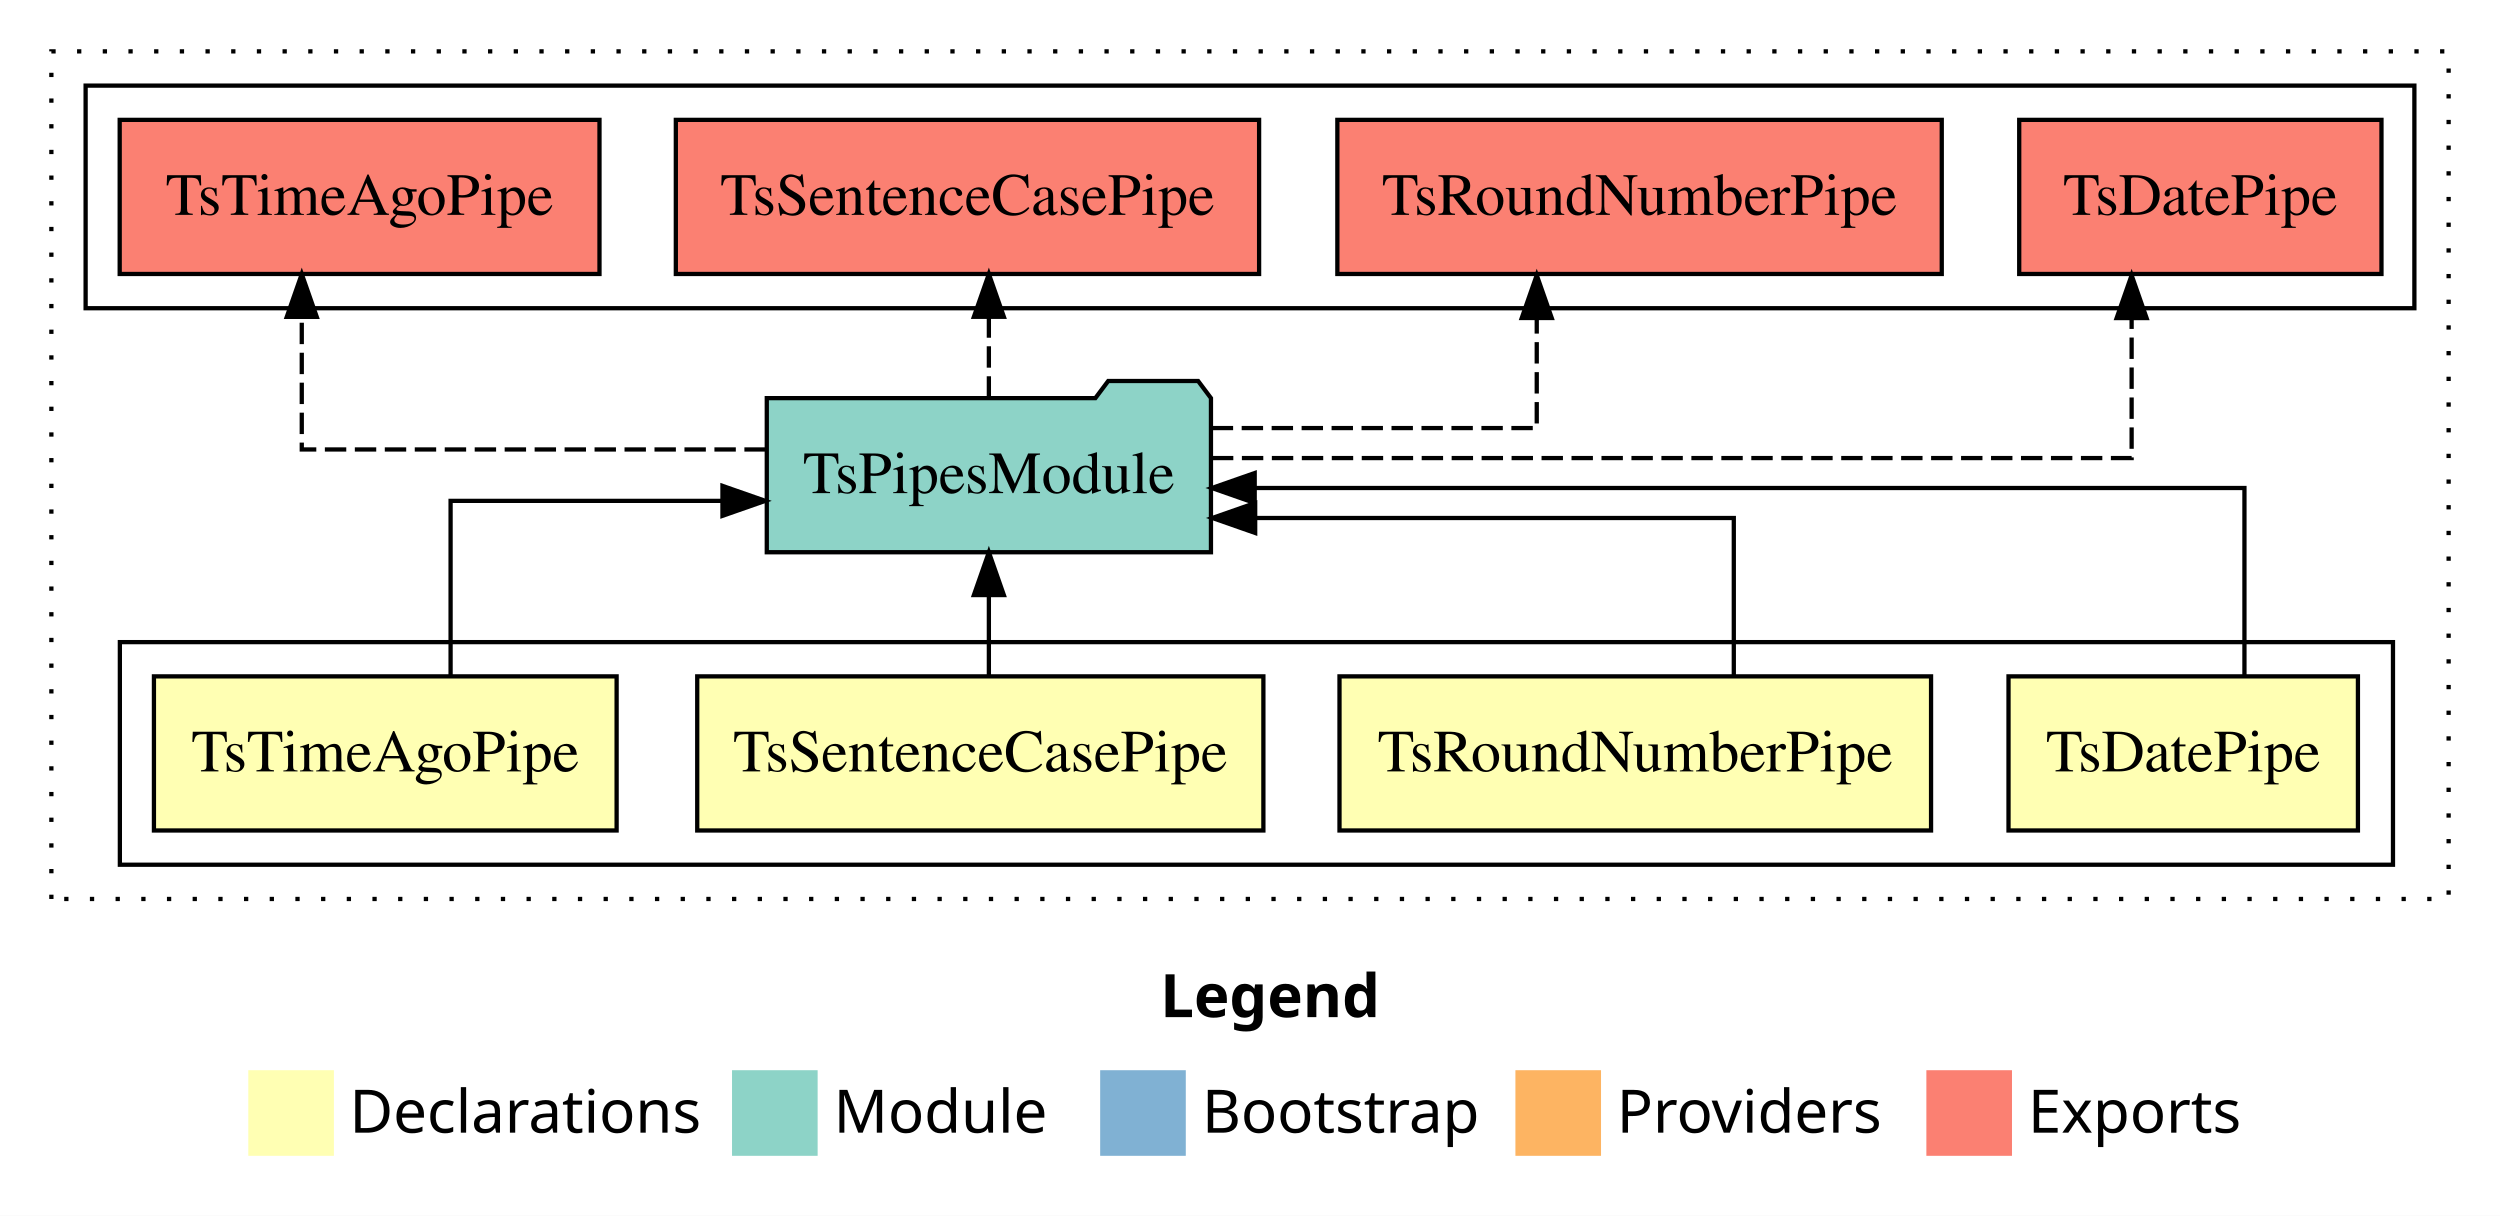
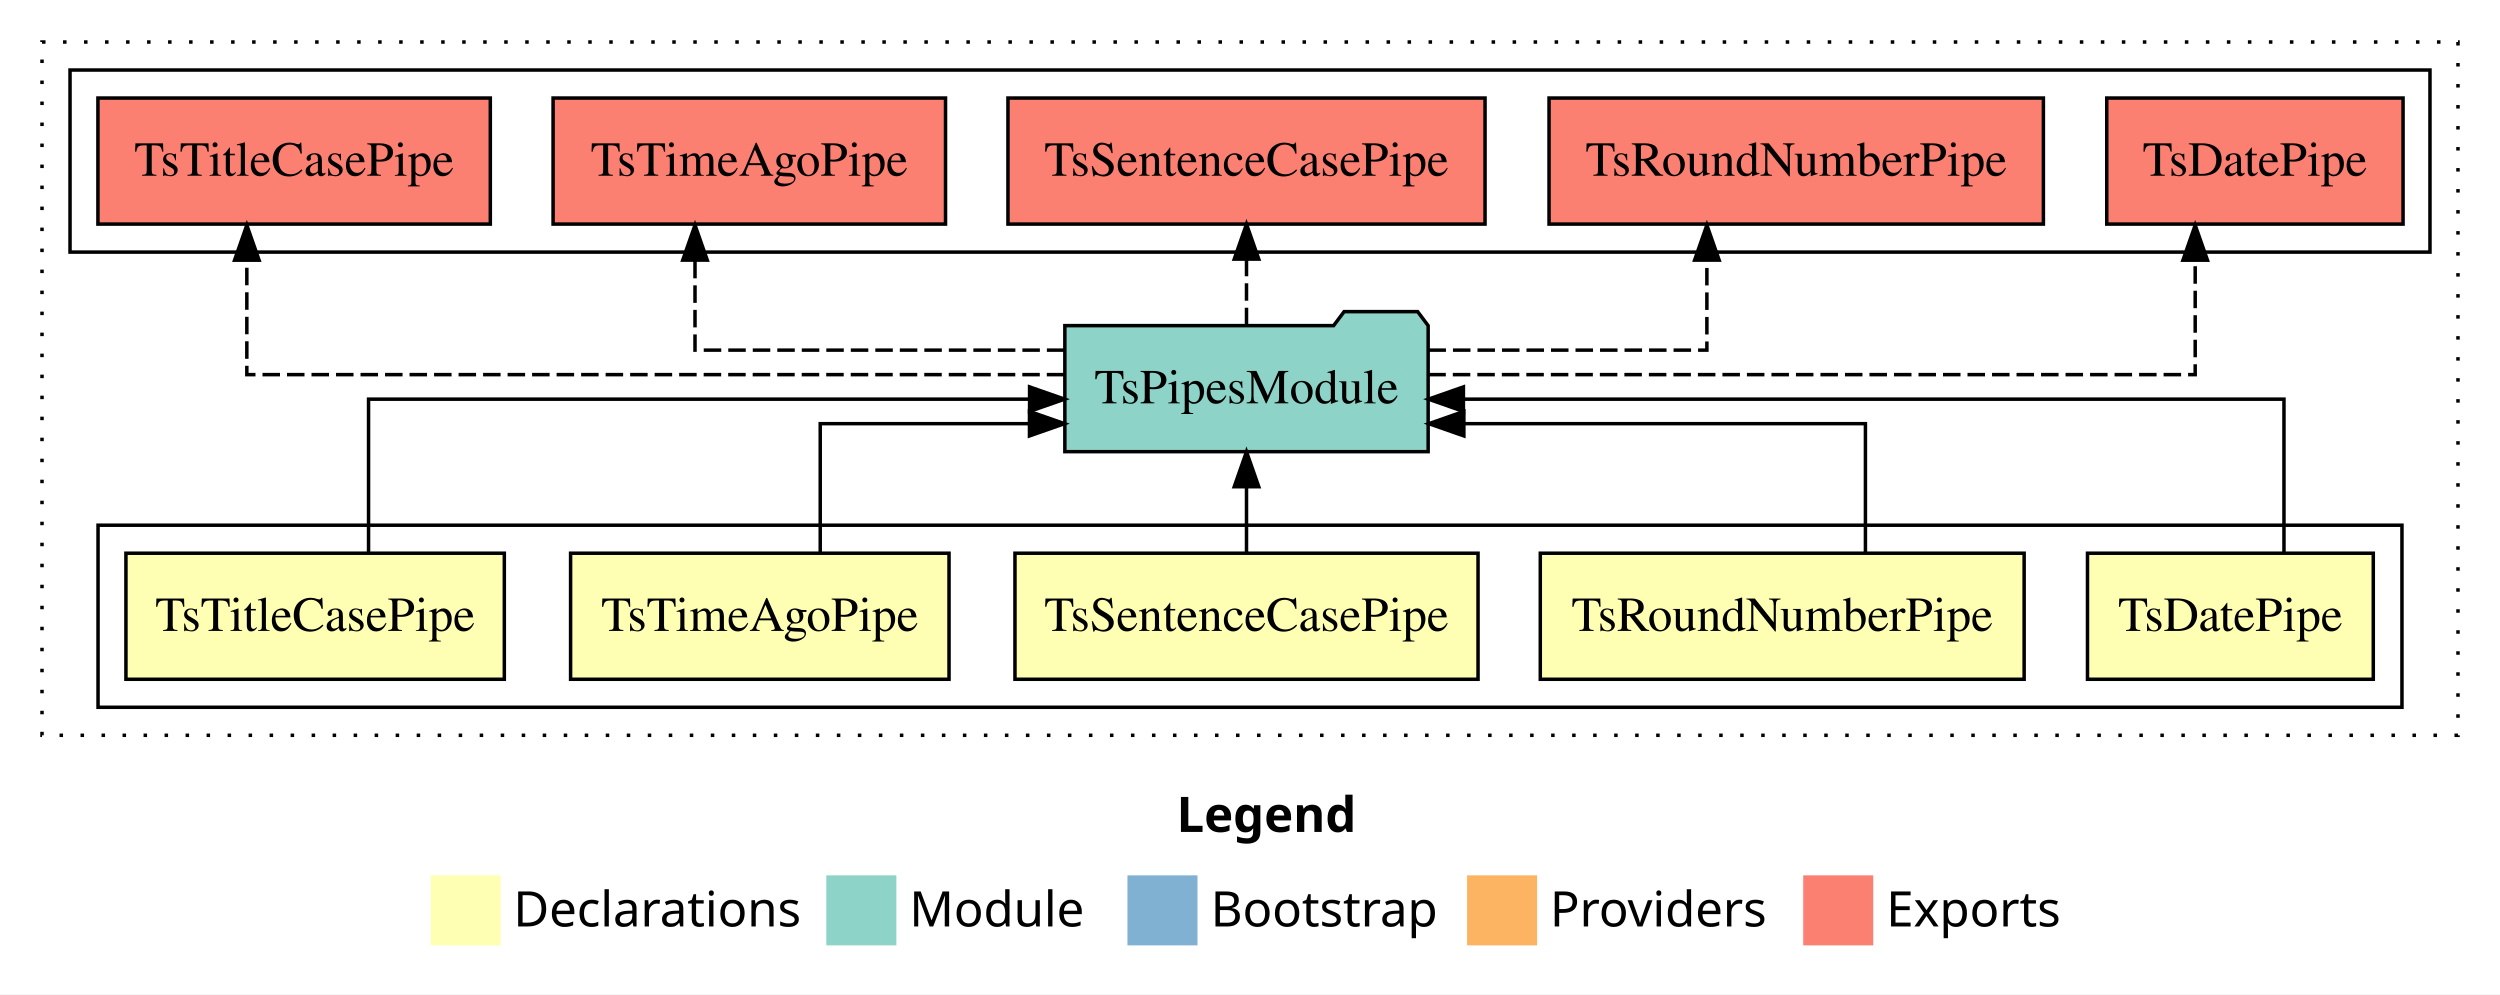
- <svg xmlns="http://www.w3.org/2000/svg" width="584pt" height="284pt" viewBox="0.00 0.00 584.00 284.00">
+ <svg xmlns="http://www.w3.org/2000/svg" width="714pt" height="284pt" viewBox="0.00 0.00 714.00 284.00">
  <g id="graph0" class="graph" transform="scale(1 1) rotate(0) translate(4 280)">
-     <polygon fill="#ffffff" stroke="transparent" points="-4,4 -4,-280 580,-280 580,4 -4,4" />
-     <text text-anchor="start" x="267.009" y="-42.4" font-family="sans-serif" font-weight="bold" font-size="14.00" fill="#000000">Legend</text>
-     <polygon fill="#ffffb3" stroke="transparent" points="54,-10 54,-30 74,-30 74,-10 54,-10" />
-     <text text-anchor="start" x="77.629" y="-15.4" font-family="sans-serif" font-size="14.00" fill="#000000">  Declarations</text>
-     <polygon fill="#8dd3c7" stroke="transparent" points="167,-10 167,-30 187,-30 187,-10 167,-10" />
-     <text text-anchor="start" x="190.725" y="-15.4" font-family="sans-serif" font-size="14.00" fill="#000000">  Module</text>
-     <polygon fill="#80b1d3" stroke="transparent" points="253,-10 253,-30 273,-30 273,-10 253,-10" />
-     <text text-anchor="start" x="276.781" y="-15.4" font-family="sans-serif" font-size="14.00" fill="#000000">  Bootstrap</text>
-     <polygon fill="#fdb462" stroke="transparent" points="350,-10 350,-30 370,-30 370,-10 350,-10" />
-     <text text-anchor="start" x="373.673" y="-15.4" font-family="sans-serif" font-size="14.00" fill="#000000">  Providers</text>
-     <polygon fill="#fb8072" stroke="transparent" points="446,-10 446,-30 466,-30 466,-10 446,-10" />
-     <text text-anchor="start" x="469.726" y="-15.4" font-family="sans-serif" font-size="14.00" fill="#000000">  Exports</text>
+     <polygon fill="#ffffff" stroke="transparent" points="-4,4 -4,-280 710,-280 710,4 -4,4" />
+     <text text-anchor="start" x="332.009" y="-42.4" font-family="sans-serif" font-weight="bold" font-size="14.00" fill="#000000">Legend</text>
+     <polygon fill="#ffffb3" stroke="transparent" points="119,-10 119,-30 139,-30 139,-10 119,-10" />
+     <text text-anchor="start" x="142.629" y="-15.4" font-family="sans-serif" font-size="14.00" fill="#000000">  Declarations</text>
+     <polygon fill="#8dd3c7" stroke="transparent" points="232,-10 232,-30 252,-30 252,-10 232,-10" />
+     <text text-anchor="start" x="255.725" y="-15.4" font-family="sans-serif" font-size="14.00" fill="#000000">  Module</text>
+     <polygon fill="#80b1d3" stroke="transparent" points="318,-10 318,-30 338,-30 338,-10 318,-10" />
+     <text text-anchor="start" x="341.781" y="-15.4" font-family="sans-serif" font-size="14.00" fill="#000000">  Bootstrap</text>
+     <polygon fill="#fdb462" stroke="transparent" points="415,-10 415,-30 435,-30 435,-10 415,-10" />
+     <text text-anchor="start" x="438.673" y="-15.4" font-family="sans-serif" font-size="14.00" fill="#000000">  Providers</text>
+     <polygon fill="#fb8072" stroke="transparent" points="511,-10 511,-30 531,-30 531,-10 511,-10" />
+     <text text-anchor="start" x="534.726" y="-15.4" font-family="sans-serif" font-size="14.00" fill="#000000">  Exports</text>
    <g id="clust1" class="cluster">
-       <polygon fill="none" stroke="#000000" stroke-dasharray="1,5" points="8,-70 8,-268 568,-268 568,-70 8,-70" />
+       <polygon fill="none" stroke="#000000" stroke-dasharray="1,5" points="8,-70 8,-268 698,-268 698,-70 8,-70" />
    </g>
    <g id="clust2" class="cluster">
-       <polygon fill="none" stroke="#000000" points="24,-78 24,-130 555,-130 555,-78 24,-78" />
+       <polygon fill="none" stroke="#000000" points="24,-78 24,-130 682,-130 682,-78 24,-78" />
    </g>
-     <g id="clust8" class="cluster">
-       <polygon fill="none" stroke="#000000" points="16,-208 16,-260 560,-260 560,-208 16,-208" />
+     <g id="clust9" class="cluster">
+       <polygon fill="none" stroke="#000000" points="16,-208 16,-260 690,-260 690,-208 16,-208" />
    </g>
    <g id="node1" class="node">
-       <polygon fill="#ffffb3" stroke="#000000" points="546.812,-122 465.188,-122 465.188,-86 546.812,-86 546.812,-122" />
-       <text text-anchor="middle" x="506" y="-99.8" font-family="Times,serif" font-size="14.00" fill="#000000">TsDatePipe</text>
+       <polygon fill="#ffffb3" stroke="#000000" points="673.812,-122 592.188,-122 592.188,-86 673.812,-86 673.812,-122" />
+       <text text-anchor="middle" x="633" y="-99.8" font-family="Times,serif" font-size="14.00" fill="#000000">TsDatePipe</text>
+     </g>
+     <g id="node6" class="node">
+       <polygon fill="#8dd3c7" stroke="#000000" points="403.88,-187 400.88,-191 379.88,-191 376.88,-187 300.12,-187 300.12,-151 403.88,-151 403.88,-187" />
+       <text text-anchor="middle" x="352" y="-164.8" font-family="Times,serif" font-size="14.00" fill="#000000">TsPipesModule</text>
+     </g>
+     <g id="edge1" class="edge">
+       <path fill="none" stroke="#000000" d="M648.302,-122.267C648.302,-140.555 648.302,-166 648.302,-166 648.302,-166 413.951,-166 413.951,-166" />
+       <polygon fill="#000000" stroke="#000000" points="413.951,-162.5 403.951,-166 413.951,-169.5 413.951,-162.5" />
+     </g>
+     <g id="node2" class="node">
+       <polygon fill="#ffffb3" stroke="#000000" points="574.094,-122 435.906,-122 435.906,-86 574.094,-86 574.094,-122" />
+       <text text-anchor="middle" x="505" y="-99.8" font-family="Times,serif" font-size="14.00" fill="#000000">TsRoundNumberPipe</text>
+     </g>
+     <g id="edge2" class="edge">
+       <path fill="none" stroke="#000000" d="M528.766,-122.009C528.766,-138.049 528.766,-159 528.766,-159 528.766,-159 414.079,-159 414.079,-159" />
+       <polygon fill="#000000" stroke="#000000" points="414.079,-155.5 404.079,-159 414.079,-162.5 414.079,-155.5" />
+     </g>
+     <g id="node3" class="node">
+       <polygon fill="#ffffb3" stroke="#000000" points="418.127,-122 285.873,-122 285.873,-86 418.127,-86 418.127,-122" />
+       <text text-anchor="middle" x="352" y="-99.8" font-family="Times,serif" font-size="14.00" fill="#000000">TsSentenceCasePipe</text>
+     </g>
+     <g id="edge3" class="edge">
+       <path fill="none" stroke="#000000" d="M352,-122.106C352,-122.106 352,-140.991 352,-140.991" />
+       <polygon fill="#000000" stroke="#000000" points="348.5,-140.991 352,-150.991 355.5,-140.991 348.5,-140.991" />
+     </g>
+     <g id="node4" class="node">
+       <polygon fill="#ffffb3" stroke="#000000" points="267.041,-122 158.959,-122 158.959,-86 267.041,-86 267.041,-122" />
+       <text text-anchor="middle" x="213" y="-99.8" font-family="Times,serif" font-size="14.00" fill="#000000">TsTimeAgoPipe</text>
+     </g>
+     <g id="edge4" class="edge">
+       <path fill="none" stroke="#000000" d="M230.257,-122.009C230.257,-138.049 230.257,-159 230.257,-159 230.257,-159 290.017,-159 290.017,-159" />
+       <polygon fill="#000000" stroke="#000000" points="290.017,-162.5 300.017,-159 290.017,-155.5 290.017,-162.5" />
    </g>
    <g id="node5" class="node">
-       <polygon fill="#8dd3c7" stroke="#000000" points="278.88,-187 275.88,-191 254.88,-191 251.88,-187 175.12,-187 175.12,-151 278.88,-151 278.88,-187" />
-       <text text-anchor="middle" x="227" y="-164.8" font-family="Times,serif" font-size="14.00" fill="#000000">TsPipesModule</text>
-     </g>
-     <g id="edge1" class="edge">
-       <path fill="none" stroke="#000000" d="M520.302,-122.267C520.302,-140.555 520.302,-166 520.302,-166 520.302,-166 289.099,-166 289.099,-166" />
-       <polygon fill="#000000" stroke="#000000" points="289.099,-162.5 279.099,-166 289.099,-169.5 289.099,-162.5" />
-     </g>
-     <g id="node2" class="node">
-       <polygon fill="#ffffb3" stroke="#000000" points="447.094,-122 308.906,-122 308.906,-86 447.094,-86 447.094,-122" />
-       <text text-anchor="middle" x="378" y="-99.8" font-family="Times,serif" font-size="14.00" fill="#000000">TsRoundNumberPipe</text>
-     </g>
-     <g id="edge2" class="edge">
-       <path fill="none" stroke="#000000" d="M401.016,-122.009C401.016,-138.049 401.016,-159 401.016,-159 401.016,-159 289.21,-159 289.21,-159" />
-       <polygon fill="#000000" stroke="#000000" points="289.211,-155.5 279.21,-159 289.21,-162.5 289.211,-155.5" />
-     </g>
-     <g id="node3" class="node">
-       <polygon fill="#ffffb3" stroke="#000000" points="291.127,-122 158.873,-122 158.873,-86 291.127,-86 291.127,-122" />
-       <text text-anchor="middle" x="225" y="-99.8" font-family="Times,serif" font-size="14.00" fill="#000000">TsSentenceCasePipe</text>
-     </g>
-     <g id="edge3" class="edge">
-       <path fill="none" stroke="#000000" d="M227,-122.106C227,-122.106 227,-140.991 227,-140.991" />
-       <polygon fill="#000000" stroke="#000000" points="223.5,-140.991 227,-150.991 230.5,-140.991 223.5,-140.991" />
-     </g>
-     <g id="node4" class="node">
-       <polygon fill="#ffffb3" stroke="#000000" points="140.041,-122 31.959,-122 31.959,-86 140.041,-86 140.041,-122" />
-       <text text-anchor="middle" x="86" y="-99.8" font-family="Times,serif" font-size="14.00" fill="#000000">TsTimeAgoPipe</text>
-     </g>
-     <g id="edge4" class="edge">
-       <path fill="none" stroke="#000000" d="M101.257,-122.022C101.257,-139.373 101.257,-163 101.257,-163 101.257,-163 164.766,-163 164.766,-163" />
-       <polygon fill="#000000" stroke="#000000" points="164.766,-166.5 174.766,-163 164.766,-159.5 164.766,-166.5" />
-     </g>
-     <g id="node6" class="node">
-       <polygon fill="#fb8072" stroke="#000000" points="552.312,-252 467.688,-252 467.688,-216 552.312,-216 552.312,-252" />
-       <text text-anchor="middle" x="510" y="-229.8" font-family="Times,serif" font-size="14.00" fill="#000000">TsDatePipe </text>
+       <polygon fill="#ffffb3" stroke="#000000" points="140.035,-122 31.965,-122 31.965,-86 140.035,-86 140.035,-122" />
+       <text text-anchor="middle" x="86" y="-99.8" font-family="Times,serif" font-size="14.00" fill="#000000">TsTitleCasePipe</text>
    </g>
    <g id="edge5" class="edge">
-       <path fill="none" stroke="#000000" stroke-dasharray="5,2" d="M279.104,-173C356.791,-173 493.948,-173 493.948,-173 493.948,-173 493.948,-205.698 493.948,-205.698" />
-       <polygon fill="#000000" stroke="#000000" points="490.448,-205.698 493.948,-215.698 497.448,-205.698 490.448,-205.698" />
+       <path fill="none" stroke="#000000" d="M101.256,-122.267C101.256,-140.555 101.256,-166 101.256,-166 101.256,-166 290.046,-166 290.046,-166" />
+       <polygon fill="#000000" stroke="#000000" points="290.046,-169.5 300.046,-166 290.046,-162.5 290.046,-169.5" />
    </g>
    <g id="node7" class="node">
-       <polygon fill="#fb8072" stroke="#000000" points="449.595,-252 308.405,-252 308.405,-216 449.595,-216 449.595,-252" />
-       <text text-anchor="middle" x="379" y="-229.8" font-family="Times,serif" font-size="14.00" fill="#000000">TsRoundNumberPipe </text>
+       <polygon fill="#fb8072" stroke="#000000" points="682.312,-252 597.688,-252 597.688,-216 682.312,-216 682.312,-252" />
+       <text text-anchor="middle" x="640" y="-229.8" font-family="Times,serif" font-size="14.00" fill="#000000">TsDatePipe </text>
    </g>
    <g id="edge6" class="edge">
-       <path fill="none" stroke="#000000" stroke-dasharray="5,2" d="M279.056,-180C314.489,-180 354.984,-180 354.984,-180 354.984,-180 354.984,-205.718 354.984,-205.718" />
-       <polygon fill="#000000" stroke="#000000" points="351.484,-205.718 354.984,-215.718 358.484,-205.718 351.484,-205.718" />
+       <path fill="none" stroke="#000000" stroke-dasharray="5,2" d="M403.921,-173C482.595,-173 622.948,-173 622.948,-173 622.948,-173 622.948,-205.698 622.948,-205.698" />
+       <polygon fill="#000000" stroke="#000000" points="619.448,-205.698 622.948,-215.698 626.448,-205.698 619.448,-205.698" />
    </g>
    <g id="node8" class="node">
-       <polygon fill="#fb8072" stroke="#000000" points="290.127,-252 153.873,-252 153.873,-216 290.127,-216 290.127,-252" />
-       <text text-anchor="middle" x="222" y="-229.8" font-family="Times,serif" font-size="14.00" fill="#000000">TsSentenceCasePipe </text>
+       <polygon fill="#fb8072" stroke="#000000" points="579.595,-252 438.405,-252 438.405,-216 579.595,-216 579.595,-252" />
+       <text text-anchor="middle" x="509" y="-229.8" font-family="Times,serif" font-size="14.00" fill="#000000">TsRoundNumberPipe </text>
    </g>
    <g id="edge7" class="edge">
-       <path fill="none" stroke="#000000" stroke-dasharray="5,2" d="M227,-187.106C227,-187.106 227,-205.991 227,-205.991" />
-       <polygon fill="#000000" stroke="#000000" points="223.5,-205.991 227,-215.991 230.5,-205.991 223.5,-205.991" />
+       <path fill="none" stroke="#000000" stroke-dasharray="5,2" d="M403.966,-180C440.718,-180 483.484,-180 483.484,-180 483.484,-180 483.484,-205.718 483.484,-205.718" />
+       <polygon fill="#000000" stroke="#000000" points="479.984,-205.718 483.484,-215.718 486.984,-205.718 479.984,-205.718" />
    </g>
    <g id="node9" class="node">
-       <polygon fill="#fb8072" stroke="#000000" points="136.04,-252 23.96,-252 23.96,-216 136.04,-216 136.04,-252" />
-       <text text-anchor="middle" x="80" y="-229.8" font-family="Times,serif" font-size="14.00" fill="#000000">TsTimeAgoPipe </text>
+       <polygon fill="#fb8072" stroke="#000000" points="420.127,-252 283.873,-252 283.873,-216 420.127,-216 420.127,-252" />
+       <text text-anchor="middle" x="352" y="-229.8" font-family="Times,serif" font-size="14.00" fill="#000000">TsSentenceCasePipe </text>
    </g>
    <g id="edge8" class="edge">
-       <path fill="none" stroke="#000000" stroke-dasharray="5,2" d="M174.888,-175C128.021,-175 66.493,-175 66.493,-175 66.493,-175 66.493,-205.977 66.493,-205.977" />
-       <polygon fill="#000000" stroke="#000000" points="62.993,-205.977 66.493,-215.977 69.993,-205.977 62.993,-205.977" />
+       <path fill="none" stroke="#000000" stroke-dasharray="5,2" d="M352,-187.106C352,-187.106 352,-205.991 352,-205.991" />
+       <polygon fill="#000000" stroke="#000000" points="348.5,-205.991 352,-215.991 355.5,-205.991 348.5,-205.991" />
+     </g>
+     <g id="node10" class="node">
+       <polygon fill="#fb8072" stroke="#000000" points="266.04,-252 153.96,-252 153.96,-216 266.04,-216 266.04,-252" />
+       <text text-anchor="middle" x="210" y="-229.8" font-family="Times,serif" font-size="14.00" fill="#000000">TsTimeAgoPipe </text>
+     </g>
+     <g id="edge9" class="edge">
+       <path fill="none" stroke="#000000" stroke-dasharray="5,2" d="M299.99,-180C254.112,-180 194.493,-180 194.493,-180 194.493,-180 194.493,-205.718 194.493,-205.718" />
+       <polygon fill="#000000" stroke="#000000" points="190.993,-205.718 194.493,-215.718 197.993,-205.718 190.993,-205.718" />
+     </g>
+     <g id="node11" class="node">
+       <polygon fill="#fb8072" stroke="#000000" points="136.034,-252 23.966,-252 23.966,-216 136.034,-216 136.034,-252" />
+       <text text-anchor="middle" x="80" y="-229.8" font-family="Times,serif" font-size="14.00" fill="#000000">TsTitleCasePipe </text>
+     </g>
+     <g id="edge10" class="edge">
+       <path fill="none" stroke="#000000" stroke-dasharray="5,2" d="M299.966,-173C217.616,-173 66.494,-173 66.494,-173 66.494,-173 66.494,-205.698 66.494,-205.698" />
+       <polygon fill="#000000" stroke="#000000" points="62.994,-205.698 66.494,-215.698 69.994,-205.698 62.994,-205.698" />
    </g>
  </g>
</svg>
